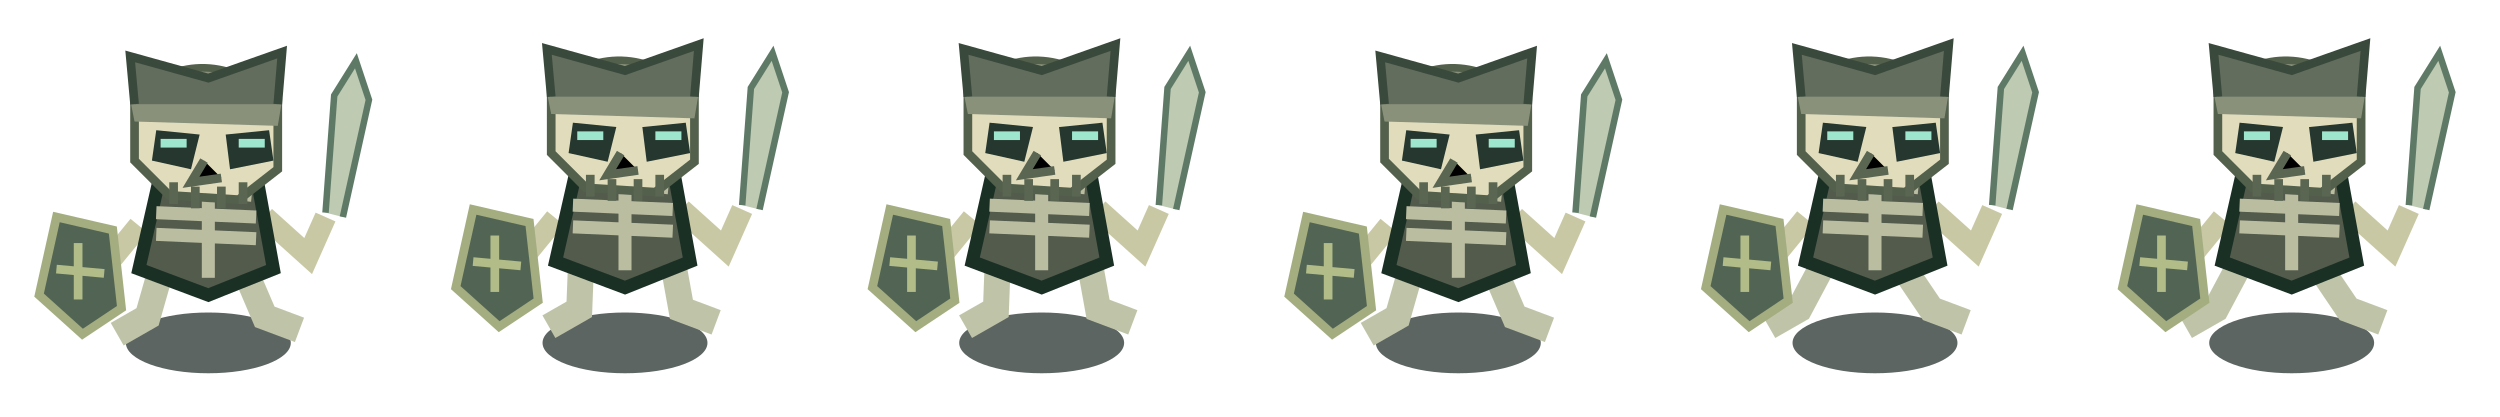
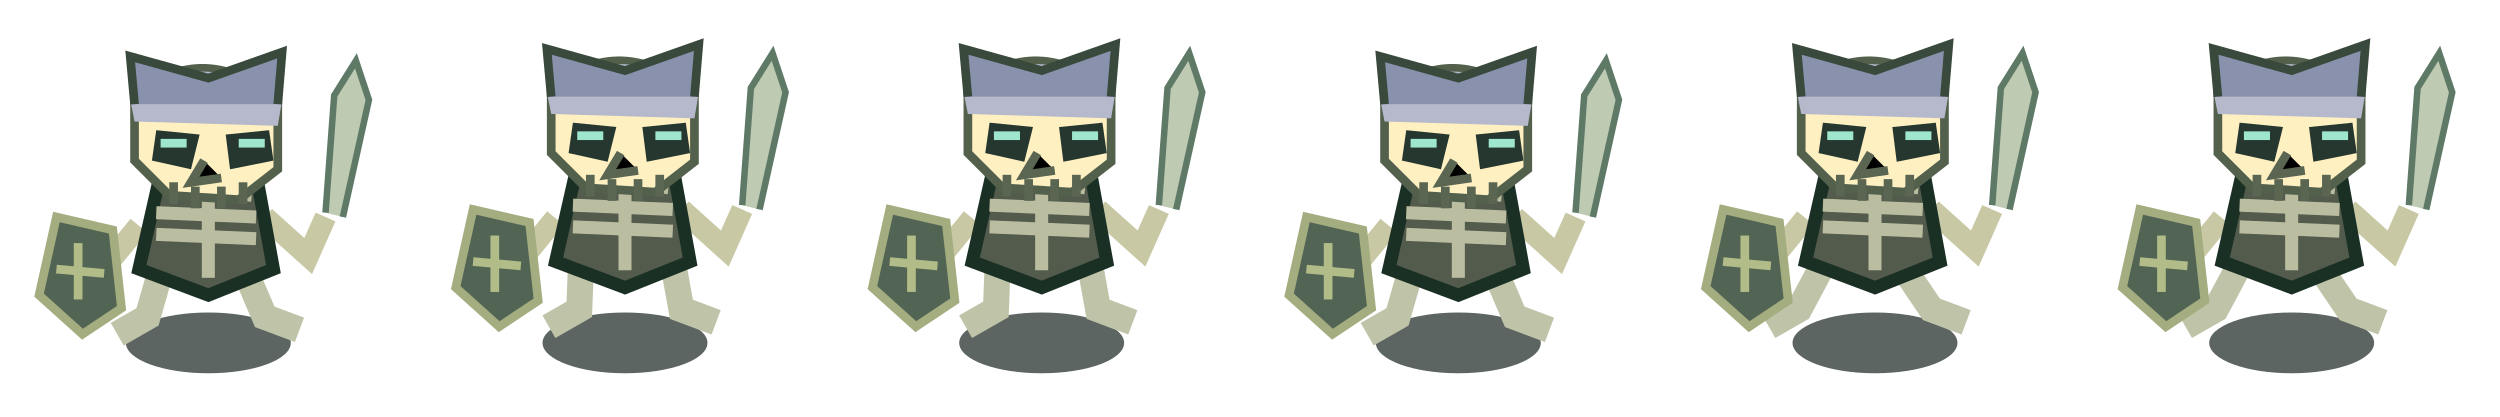
<svg xmlns="http://www.w3.org/2000/svg" width="576" height="96" viewBox="0 0 576 96">
  <g transform="translate(0 0)">
    <ellipse cx="48" cy="79" rx="19" ry="7" fill="#04120e" opacity=".65" />
    <g transform="translate(0 0)">
      <path d="M38 59l-4 14 -7 4m28 -18 6 14 8 3" fill="none" stroke="#bfc4a8" stroke-width="6" />
      <path d="M32 52l-9 11 -5 -5m43 -8 10 9 4 -9" fill="none" stroke="#c9c8a4" stroke-width="5" />
      <path d="M37 40Q48 34 59 40L63 62 48 68 32 62Z" fill="#535b4c" stroke="#1b3025" stroke-width="3" />
      <path d="M38 43l20 2m-22 4 23 1m-23 4 23 1M48 40v24" stroke="#bbbda1" stroke-width="3" />
-       <path d="M31 22Q47 9 64 23L64 39 55 46 39 45 31 37Z" fill="#e1ddbc" stroke="#53604b" stroke-width="2" />
-       <path d="M30 23Q46 10 65 23L64 29 31 28Z" fill="#89917b" />
-       <path d="M31 24l-1 -11 18 5 17 -6 -1 12" fill="#626d5d" stroke="#39493b" stroke-width="2" />
+       <path d="M31 22Q47 9 64 23L64 39 55 46 39 45 31 37Z" fill="#fff0c2" stroke="#53604b" stroke-width="2" />
+       <path d="M30 23Q46 10 65 23L64 29 31 28Z" fill="#b5b9cb" />
+       <path d="M31 24l-1 -11 18 5 17 -6 -1 12" fill="#8a91ad" stroke="#39493b" stroke-width="2" />
      <path d="M36 30l10 1 -2 8 -9 -2m17 -6 10 -1 1 7 -10 2" fill="#26372f" />
      <path d="M37 33h6m12 0h6" stroke="#9fe6ce" stroke-width="2" />
      <path d="M47 37l-3 5 7 -1M40 42v5m5 -4v5m6 -5v5m5 -6v5" stroke="#5a6652" stroke-width="2" />
      <path d="M13 50l13 3 2 18 -9 6 -10 -9Z" fill="#526554" stroke="#a4ad80" stroke-width="2" />
      <path d="M18 56v13m-5 -7 11 1" stroke="#b2bc88" stroke-width="2" />
      <path d="M75 49l2 -27 5 -8 3 9 -6 27" fill="#becab2" stroke="#5e7a67" stroke-width="1.5" />
    </g>
  </g>
  <g transform="translate(96 0)">
    <ellipse cx="48" cy="79" rx="19" ry="7" fill="#04120e" opacity=".65" />
    <g transform="translate(0 -1.732051)">
      <path d="M38 59l-0.536 14 -7 4m28 -18 2.536 14 8 3" fill="none" stroke="#bfc4a8" stroke-width="6" />
      <path d="M32 52l-9 11 -5 -5m43 -8 10 9 4 -9" fill="none" stroke="#c9c8a4" stroke-width="5" />
      <path d="M37 40Q48 34 59 40L63 62 48 68 32 62Z" fill="#535b4c" stroke="#1b3025" stroke-width="3" />
      <path d="M38 43l20 2m-22 4 23 1m-23 4 23 1M48 40v24" stroke="#bbbda1" stroke-width="3" />
-       <path d="M31 22Q47 9 64 23L64 39 55 46 39 45 31 37Z" fill="#e1ddbc" stroke="#53604b" stroke-width="2" />
-       <path d="M30 23Q46 10 65 23L64 29 31 28Z" fill="#89917b" />
-       <path d="M31 24l-1 -11 18 5 17 -6 -1 12" fill="#626d5d" stroke="#39493b" stroke-width="2" />
+       <path d="M31 22Q47 9 64 23L64 39 55 46 39 45 31 37Z" fill="#fff0c2" stroke="#53604b" stroke-width="2" />
+       <path d="M30 23Q46 10 65 23L64 29 31 28Z" fill="#b5b9cb" />
+       <path d="M31 24l-1 -11 18 5 17 -6 -1 12" fill="#8a91ad" stroke="#39493b" stroke-width="2" />
      <path d="M36 30l10 1 -2 8 -9 -2m17 -6 10 -1 1 7 -10 2" fill="#26372f" />
      <path d="M37 33h6m12 0h6" stroke="#9fe6ce" stroke-width="2" />
      <path d="M47 37l-3 5 7 -1M40 42v5m5 -4v5m6 -5v5m5 -6v5" stroke="#5a6652" stroke-width="2" />
      <path d="M13 50l13 3 2 18 -9 6 -10 -9Z" fill="#526554" stroke="#a4ad80" stroke-width="2" />
      <path d="M18 56v13m-5 -7 11 1" stroke="#b2bc88" stroke-width="2" />
      <path d="M75 49l2 -27 5 -8 3 9 -6 27" fill="#becab2" stroke="#5e7a67" stroke-width="1.5" />
    </g>
  </g>
  <g transform="translate(192 0)">
    <ellipse cx="48" cy="79" rx="19" ry="7" fill="#04120e" opacity=".65" />
    <g transform="translate(0 -1.732051)">
      <path d="M38 59l-0.536 14 -7 4m28 -18 2.536 14 8 3" fill="none" stroke="#bfc4a8" stroke-width="6" />
      <path d="M32 52l-9 11 -5 -5m43 -8 10 9 4 -9" fill="none" stroke="#c9c8a4" stroke-width="5" />
      <path d="M37 40Q48 34 59 40L63 62 48 68 32 62Z" fill="#535b4c" stroke="#1b3025" stroke-width="3" />
      <path d="M38 43l20 2m-22 4 23 1m-23 4 23 1M48 40v24" stroke="#bbbda1" stroke-width="3" />
-       <path d="M31 22Q47 9 64 23L64 39 55 46 39 45 31 37Z" fill="#e1ddbc" stroke="#53604b" stroke-width="2" />
-       <path d="M30 23Q46 10 65 23L64 29 31 28Z" fill="#89917b" />
-       <path d="M31 24l-1 -11 18 5 17 -6 -1 12" fill="#626d5d" stroke="#39493b" stroke-width="2" />
+       <path d="M31 22Q47 9 64 23L64 39 55 46 39 45 31 37Z" fill="#fff0c2" stroke="#53604b" stroke-width="2" />
+       <path d="M30 23Q46 10 65 23L64 29 31 28Z" fill="#b5b9cb" />
+       <path d="M31 24l-1 -11 18 5 17 -6 -1 12" fill="#8a91ad" stroke="#39493b" stroke-width="2" />
      <path d="M36 30l10 1 -2 8 -9 -2m17 -6 10 -1 1 7 -10 2" fill="#26372f" />
      <path d="M37 33h6m12 0h6" stroke="#9fe6ce" stroke-width="2" />
      <path d="M47 37l-3 5 7 -1M40 42v5m5 -4v5m6 -5v5m5 -6v5" stroke="#5a6652" stroke-width="2" />
      <path d="M13 50l13 3 2 18 -9 6 -10 -9Z" fill="#526554" stroke="#a4ad80" stroke-width="2" />
      <path d="M18 56v13m-5 -7 11 1" stroke="#b2bc88" stroke-width="2" />
      <path d="M75 49l2 -27 5 -8 3 9 -6 27" fill="#becab2" stroke="#5e7a67" stroke-width="1.5" />
    </g>
  </g>
  <g transform="translate(288 0)">
    <ellipse cx="48" cy="79" rx="19" ry="7" fill="#04120e" opacity=".65" />
    <g transform="translate(0 -2.4492935982947064e-16)">
      <path d="M38 59l-4 14 -7 4m28 -18 6 14 8 3" fill="none" stroke="#bfc4a8" stroke-width="6" />
      <path d="M32 52l-9 11 -5 -5m43 -8 10 9 4 -9" fill="none" stroke="#c9c8a4" stroke-width="5" />
      <path d="M37 40Q48 34 59 40L63 62 48 68 32 62Z" fill="#535b4c" stroke="#1b3025" stroke-width="3" />
      <path d="M38 43l20 2m-22 4 23 1m-23 4 23 1M48 40v24" stroke="#bbbda1" stroke-width="3" />
-       <path d="M31 22Q47 9 64 23L64 39 55 46 39 45 31 37Z" fill="#e1ddbc" stroke="#53604b" stroke-width="2" />
-       <path d="M30 23Q46 10 65 23L64 29 31 28Z" fill="#89917b" />
-       <path d="M31 24l-1 -11 18 5 17 -6 -1 12" fill="#626d5d" stroke="#39493b" stroke-width="2" />
+       <path d="M31 22Q47 9 64 23L64 39 55 46 39 45 31 37Z" fill="#fff0c2" stroke="#53604b" stroke-width="2" />
+       <path d="M30 23Q46 10 65 23L64 29 31 28Z" fill="#b5b9cb" />
+       <path d="M31 24l-1 -11 18 5 17 -6 -1 12" fill="#8a91ad" stroke="#39493b" stroke-width="2" />
      <path d="M36 30l10 1 -2 8 -9 -2m17 -6 10 -1 1 7 -10 2" fill="#26372f" />
      <path d="M37 33h6m12 0h6" stroke="#9fe6ce" stroke-width="2" />
      <path d="M47 37l-3 5 7 -1M40 42v5m5 -4v5m6 -5v5m5 -6v5" stroke="#5a6652" stroke-width="2" />
      <path d="M13 50l13 3 2 18 -9 6 -10 -9Z" fill="#526554" stroke="#a4ad80" stroke-width="2" />
      <path d="M18 56v13m-5 -7 11 1" stroke="#b2bc88" stroke-width="2" />
      <path d="M75 49l2 -27 5 -8 3 9 -6 27" fill="#becab2" stroke="#5e7a67" stroke-width="1.5" />
    </g>
  </g>
  <g transform="translate(384 0)">
    <ellipse cx="48" cy="79" rx="19" ry="7" fill="#04120e" opacity=".65" />
    <g transform="translate(0 -1.732051)">
      <path d="M38 59l-7.464 14 -7 4m28 -18 9.464 14 8 3" fill="none" stroke="#bfc4a8" stroke-width="6" />
      <path d="M32 52l-9 11 -5 -5m43 -8 10 9 4 -9" fill="none" stroke="#c9c8a4" stroke-width="5" />
      <path d="M37 40Q48 34 59 40L63 62 48 68 32 62Z" fill="#535b4c" stroke="#1b3025" stroke-width="3" />
      <path d="M38 43l20 2m-22 4 23 1m-23 4 23 1M48 40v24" stroke="#bbbda1" stroke-width="3" />
-       <path d="M31 22Q47 9 64 23L64 39 55 46 39 45 31 37Z" fill="#e1ddbc" stroke="#53604b" stroke-width="2" />
-       <path d="M30 23Q46 10 65 23L64 29 31 28Z" fill="#89917b" />
-       <path d="M31 24l-1 -11 18 5 17 -6 -1 12" fill="#626d5d" stroke="#39493b" stroke-width="2" />
+       <path d="M31 22Q47 9 64 23L64 39 55 46 39 45 31 37Z" fill="#fff0c2" stroke="#53604b" stroke-width="2" />
+       <path d="M30 23Q46 10 65 23L64 29 31 28Z" fill="#b5b9cb" />
+       <path d="M31 24l-1 -11 18 5 17 -6 -1 12" fill="#8a91ad" stroke="#39493b" stroke-width="2" />
      <path d="M36 30l10 1 -2 8 -9 -2m17 -6 10 -1 1 7 -10 2" fill="#26372f" />
      <path d="M37 33h6m12 0h6" stroke="#9fe6ce" stroke-width="2" />
      <path d="M47 37l-3 5 7 -1M40 42v5m5 -4v5m6 -5v5m5 -6v5" stroke="#5a6652" stroke-width="2" />
      <path d="M13 50l13 3 2 18 -9 6 -10 -9Z" fill="#526554" stroke="#a4ad80" stroke-width="2" />
      <path d="M18 56v13m-5 -7 11 1" stroke="#b2bc88" stroke-width="2" />
      <path d="M75 49l2 -27 5 -8 3 9 -6 27" fill="#becab2" stroke="#5e7a67" stroke-width="1.5" />
    </g>
  </g>
  <g transform="translate(480 0)">
    <ellipse cx="48" cy="79" rx="19" ry="7" fill="#04120e" opacity=".65" />
    <g transform="translate(0 -1.732051)">
      <path d="M38 59l-7.464 14 -7 4m28 -18 9.464 14 8 3" fill="none" stroke="#bfc4a8" stroke-width="6" />
      <path d="M32 52l-9 11 -5 -5m43 -8 10 9 4 -9" fill="none" stroke="#c9c8a4" stroke-width="5" />
      <path d="M37 40Q48 34 59 40L63 62 48 68 32 62Z" fill="#535b4c" stroke="#1b3025" stroke-width="3" />
      <path d="M38 43l20 2m-22 4 23 1m-23 4 23 1M48 40v24" stroke="#bbbda1" stroke-width="3" />
-       <path d="M31 22Q47 9 64 23L64 39 55 46 39 45 31 37Z" fill="#e1ddbc" stroke="#53604b" stroke-width="2" />
-       <path d="M30 23Q46 10 65 23L64 29 31 28Z" fill="#89917b" />
-       <path d="M31 24l-1 -11 18 5 17 -6 -1 12" fill="#626d5d" stroke="#39493b" stroke-width="2" />
+       <path d="M31 22Q47 9 64 23L64 39 55 46 39 45 31 37Z" fill="#fff0c2" stroke="#53604b" stroke-width="2" />
+       <path d="M30 23Q46 10 65 23L64 29 31 28Z" fill="#b5b9cb" />
+       <path d="M31 24l-1 -11 18 5 17 -6 -1 12" fill="#8a91ad" stroke="#39493b" stroke-width="2" />
      <path d="M36 30l10 1 -2 8 -9 -2m17 -6 10 -1 1 7 -10 2" fill="#26372f" />
      <path d="M37 33h6m12 0h6" stroke="#9fe6ce" stroke-width="2" />
      <path d="M47 37l-3 5 7 -1M40 42v5m5 -4v5m6 -5v5m5 -6v5" stroke="#5a6652" stroke-width="2" />
      <path d="M13 50l13 3 2 18 -9 6 -10 -9Z" fill="#526554" stroke="#a4ad80" stroke-width="2" />
      <path d="M18 56v13m-5 -7 11 1" stroke="#b2bc88" stroke-width="2" />
      <path d="M75 49l2 -27 5 -8 3 9 -6 27" fill="#becab2" stroke="#5e7a67" stroke-width="1.5" />
    </g>
  </g>
</svg>
